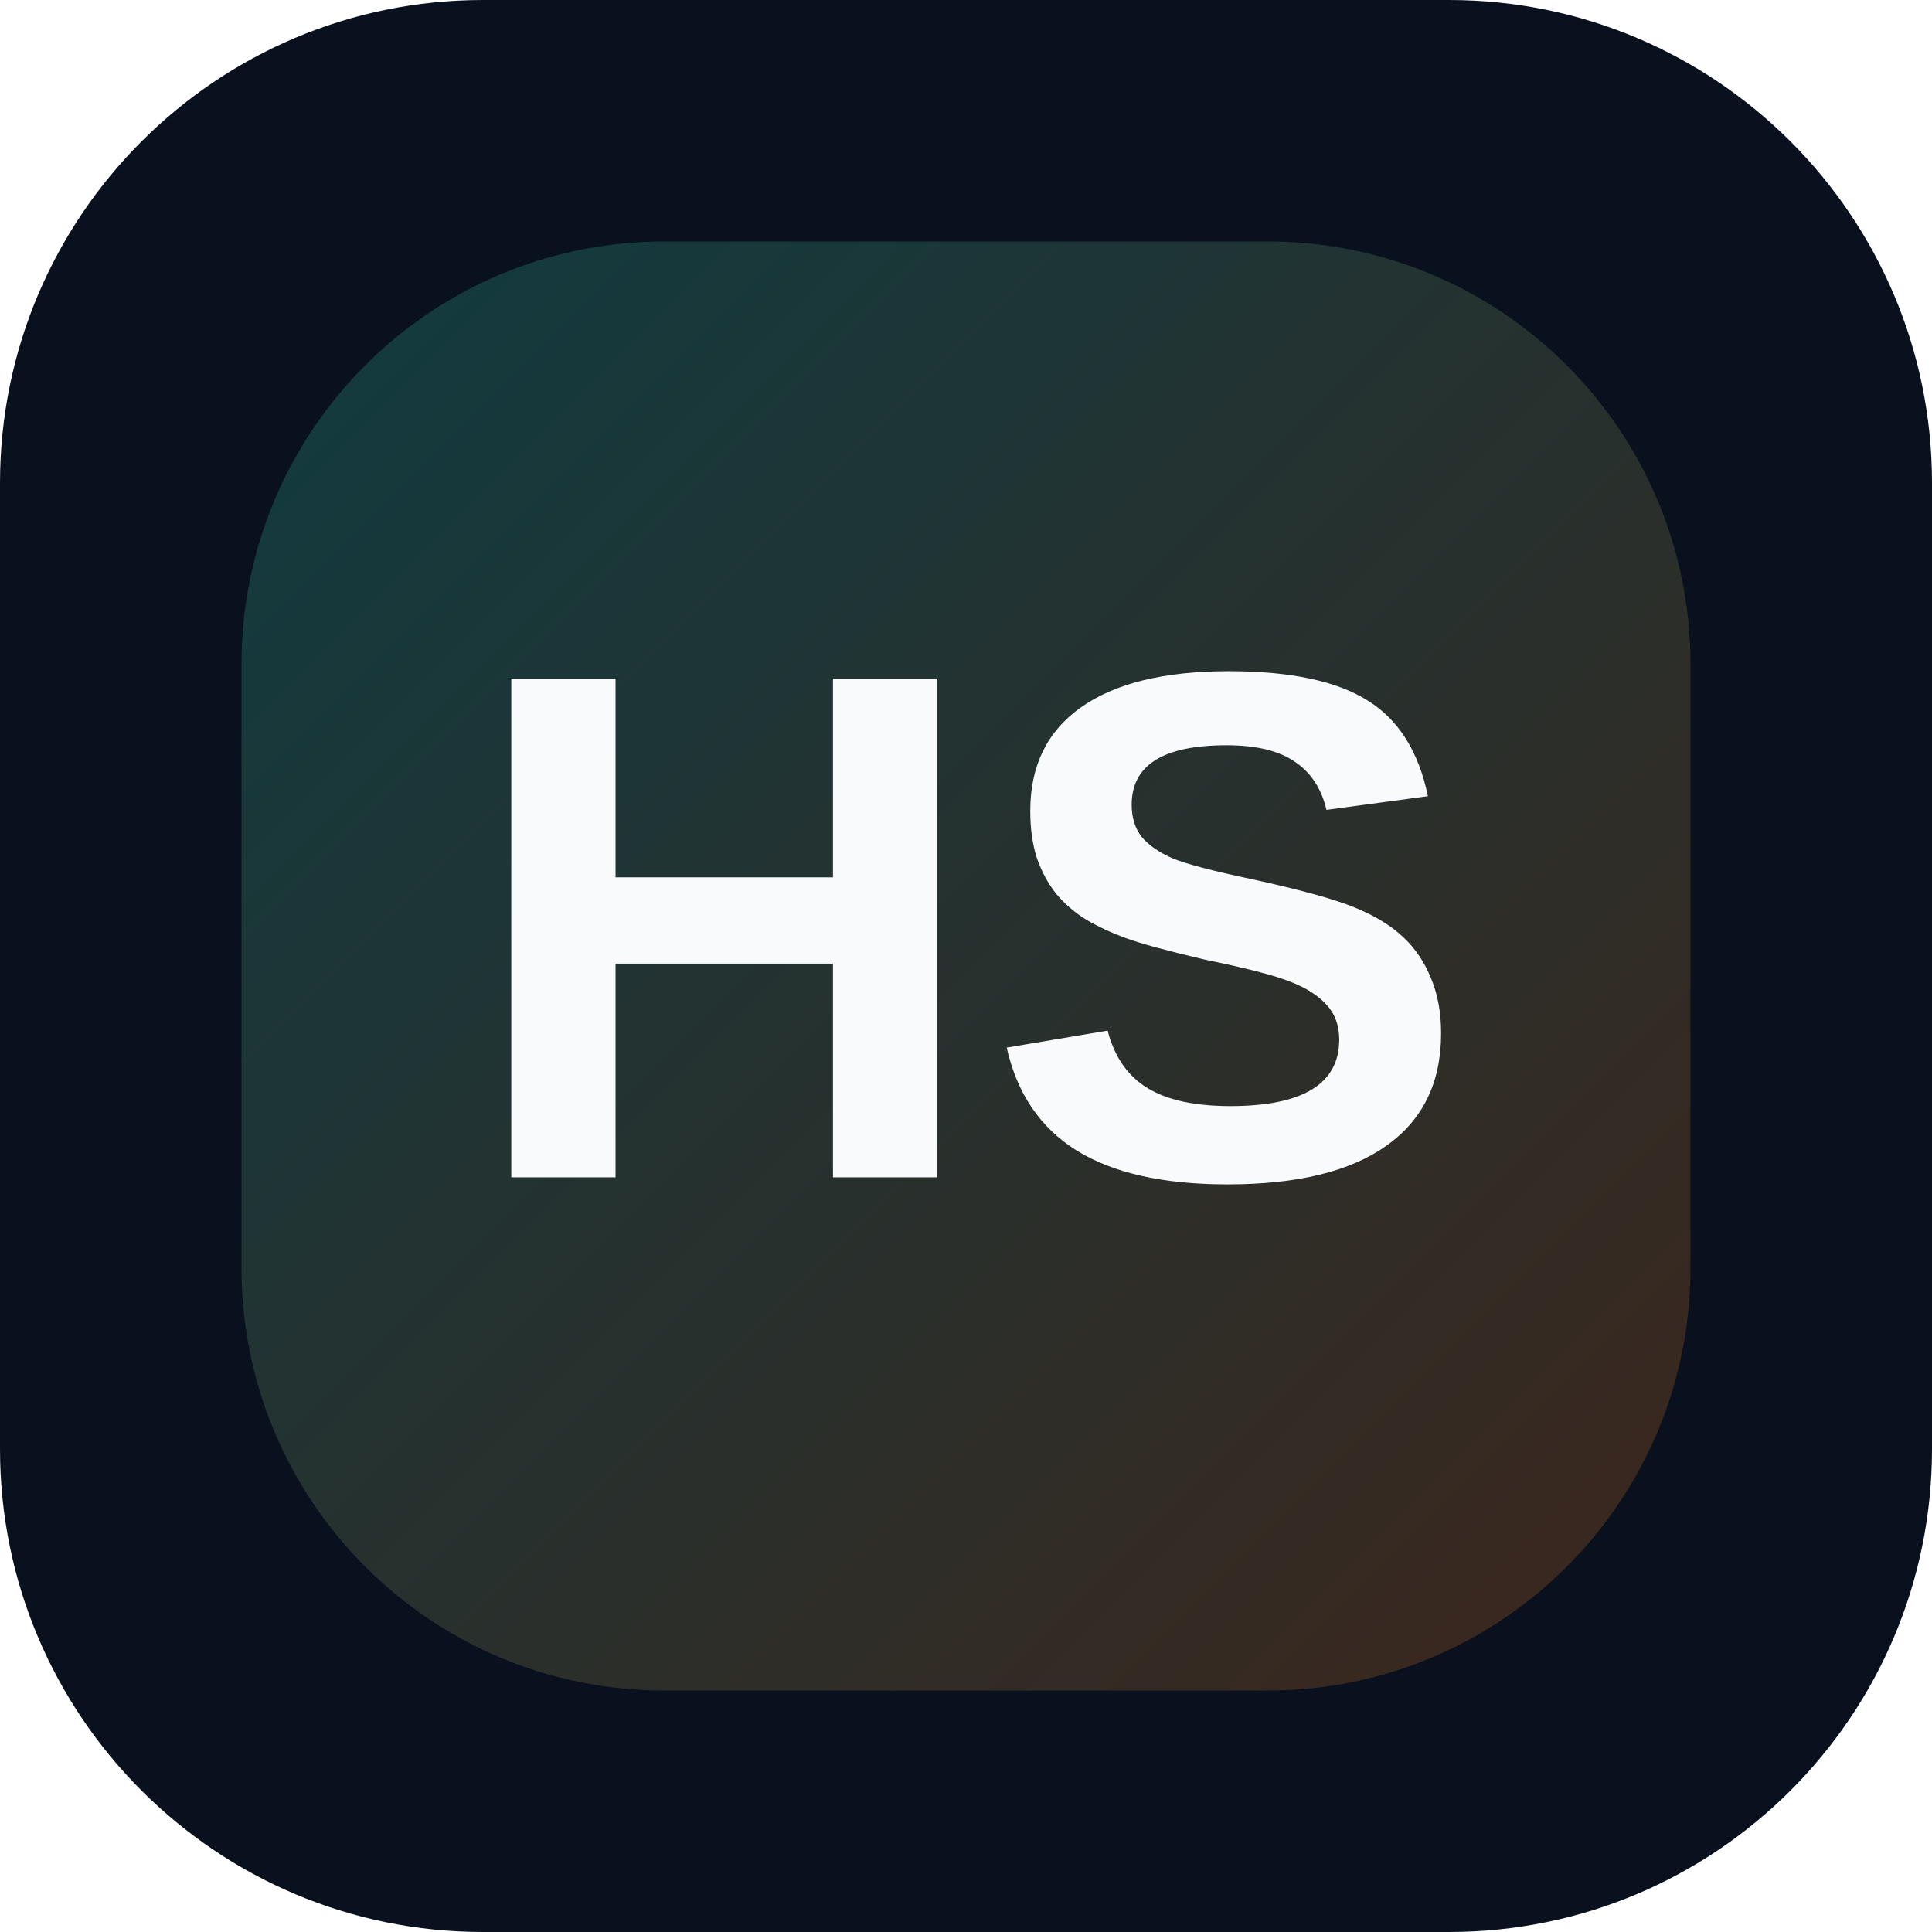
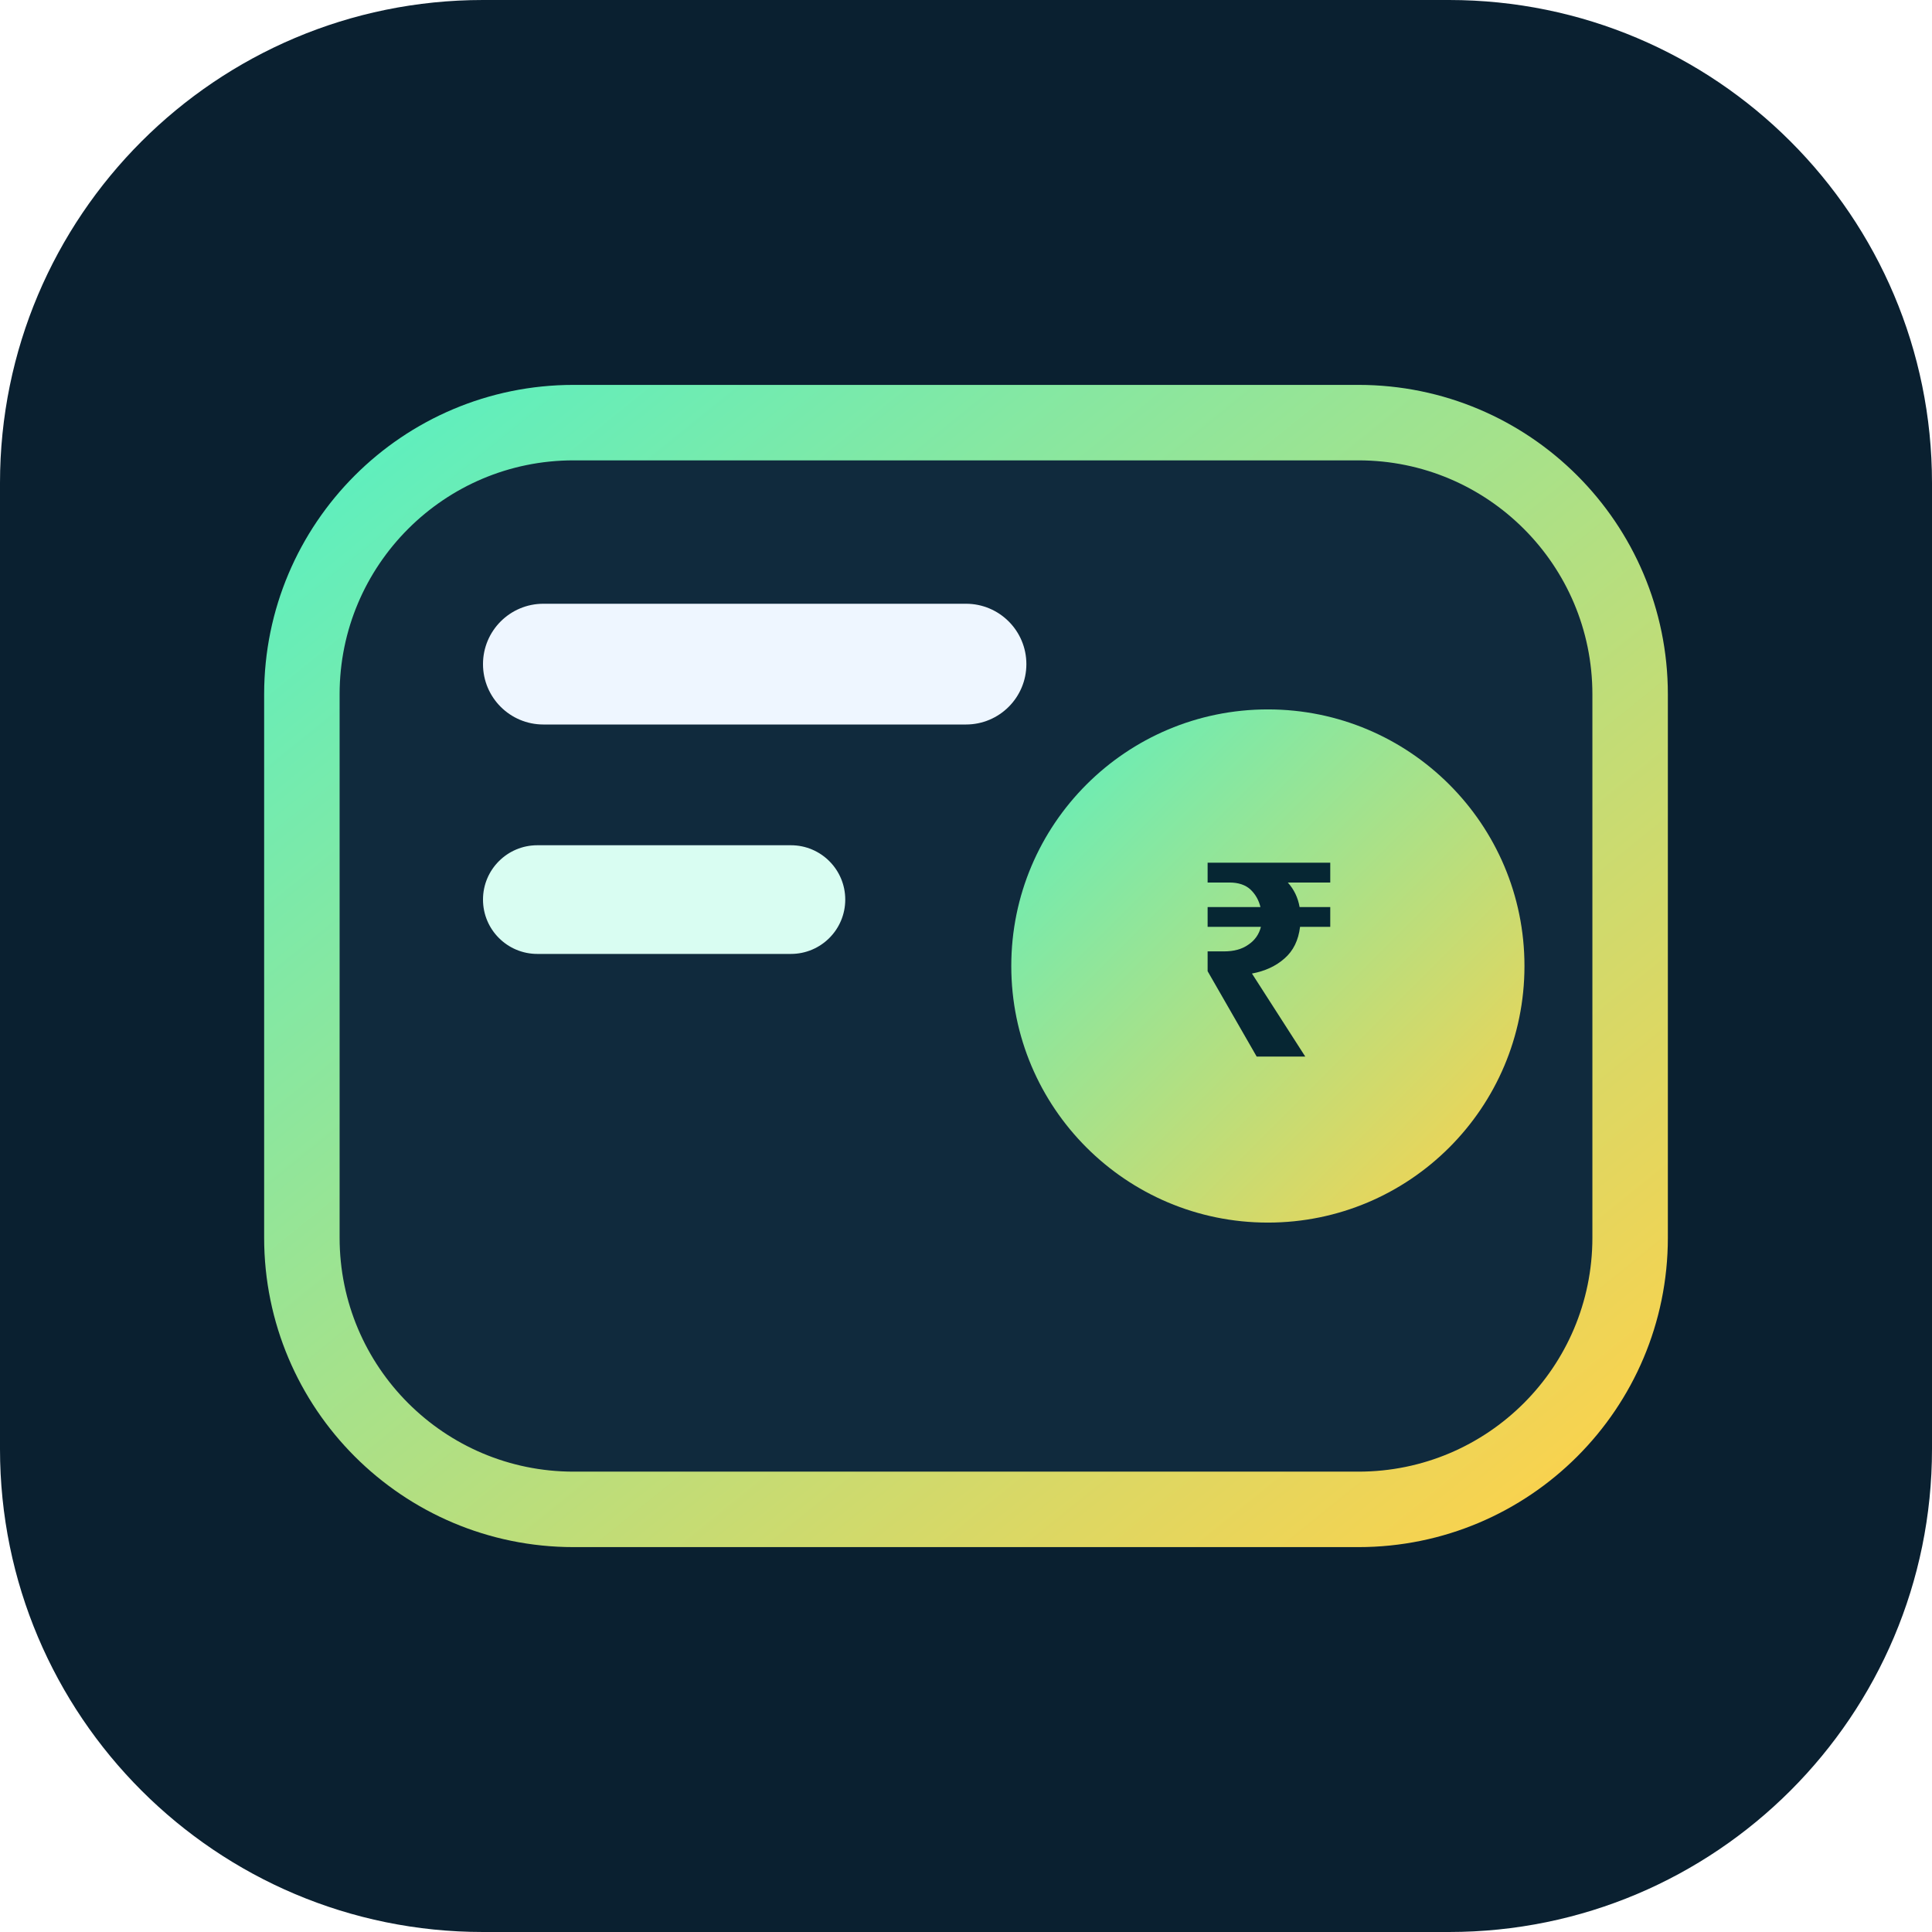
- <svg xmlns="http://www.w3.org/2000/svg" viewBox="0 0 64 64">
+ <svg xmlns="http://www.w3.org/2000/svg" viewBox="0 0 64 64" role="img" aria-label="Hisaab Sathi favicon">
  <defs>
-     <linearGradient id="g" x1="0%" y1="0%" x2="100%" y2="100%">
-       <stop offset="0%" stop-color="#2dd4bf" />
-       <stop offset="100%" stop-color="#f97316" />
+     <linearGradient id="mini" x1="0" x2="1" y1="0" y2="1">
+       <stop offset="0%" stop-color="#59f0c2" />
+       <stop offset="100%" stop-color="#ffd14a" />
    </linearGradient>
  </defs>
-   <rect width="64" height="64" rx="16" fill="#08111d" />
-   <rect x="8" y="8" width="48" height="48" rx="14" fill="url(#g)" opacity=".22" />
-   <text x="32" y="39" text-anchor="middle" font-family="Arial, sans-serif" font-size="24" font-weight="700" fill="#f8fafc">HS</text>
+   <rect width="64" height="64" rx="16" fill="#0a2030" />
+   <rect x="10" y="14" width="44" height="36" rx="9" fill="#102a3d" stroke="url(#mini)" stroke-width="2.5" />
+   <rect x="16" y="20" width="18" height="4" rx="2" fill="#eef6ff" />
+   <rect x="16" y="28" width="12" height="3.6" rx="1.8" fill="#d9fdf2" />
+   <circle cx="42" cy="32" r="8.5" fill="url(#mini)" />
+   <text x="42" y="35" text-anchor="middle" font-family="Space Grotesk, Arial, sans-serif" font-size="9" font-weight="700" fill="#062633">₹</text>
</svg>
